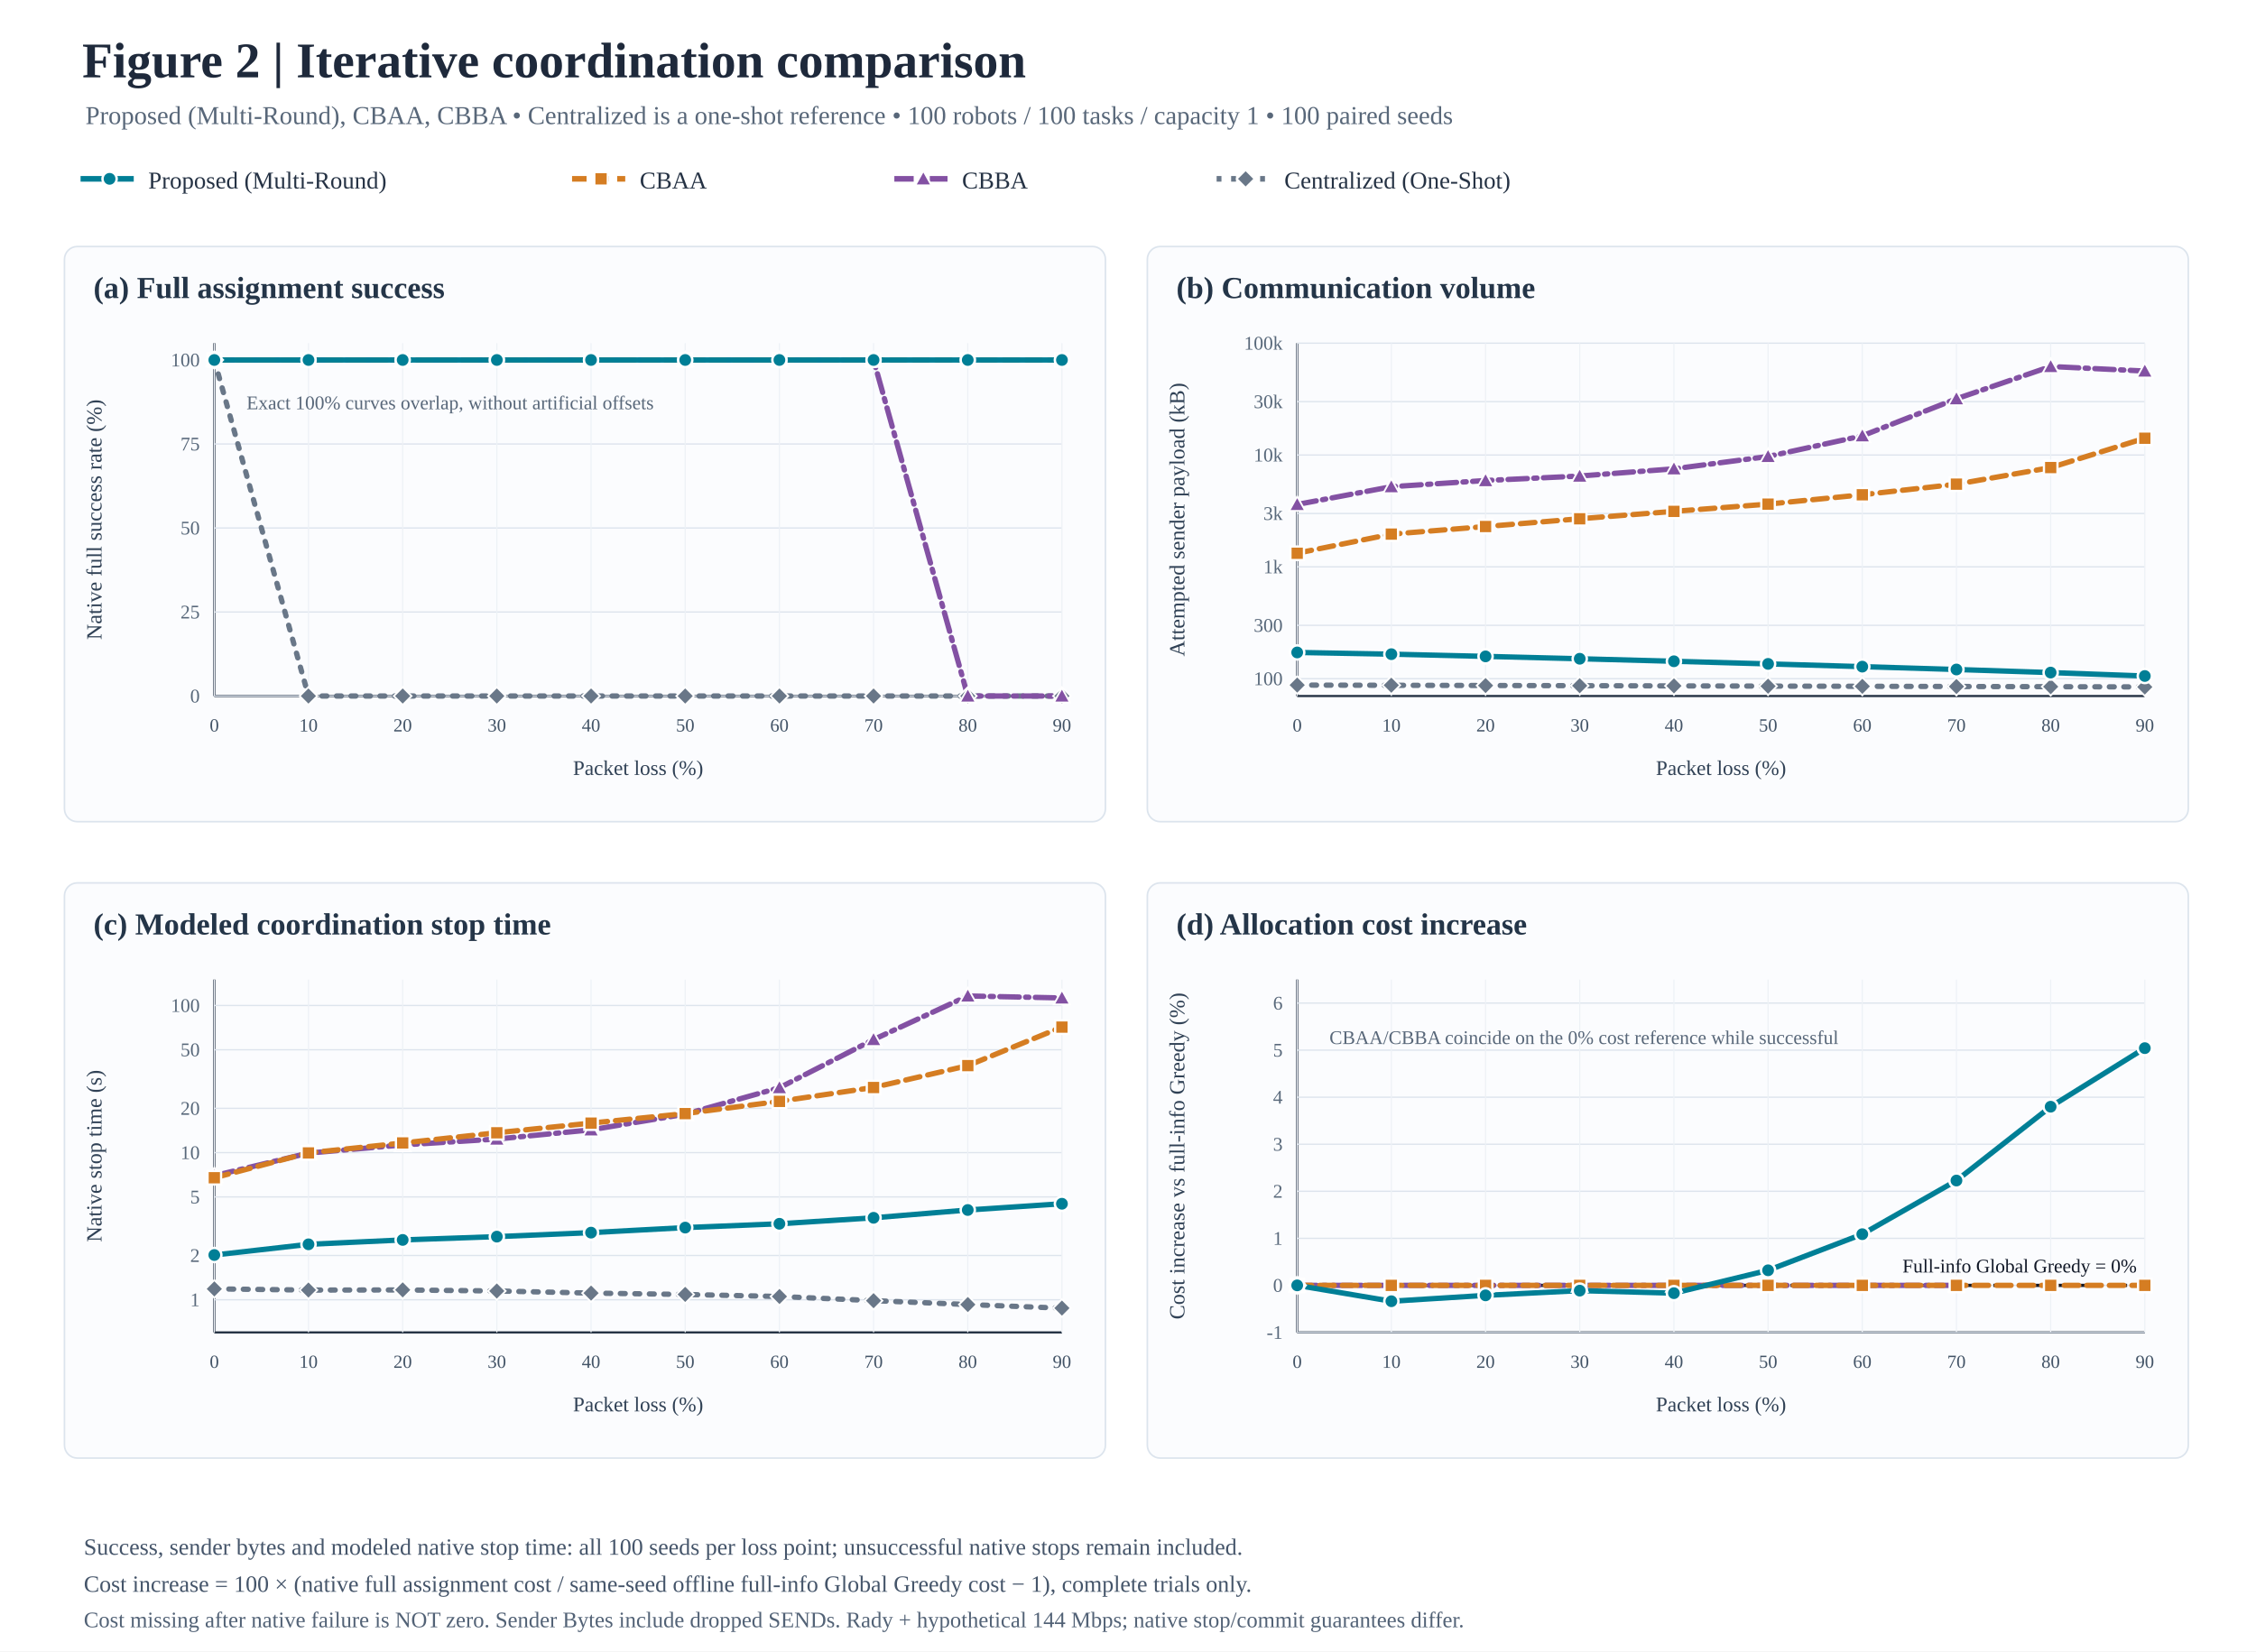
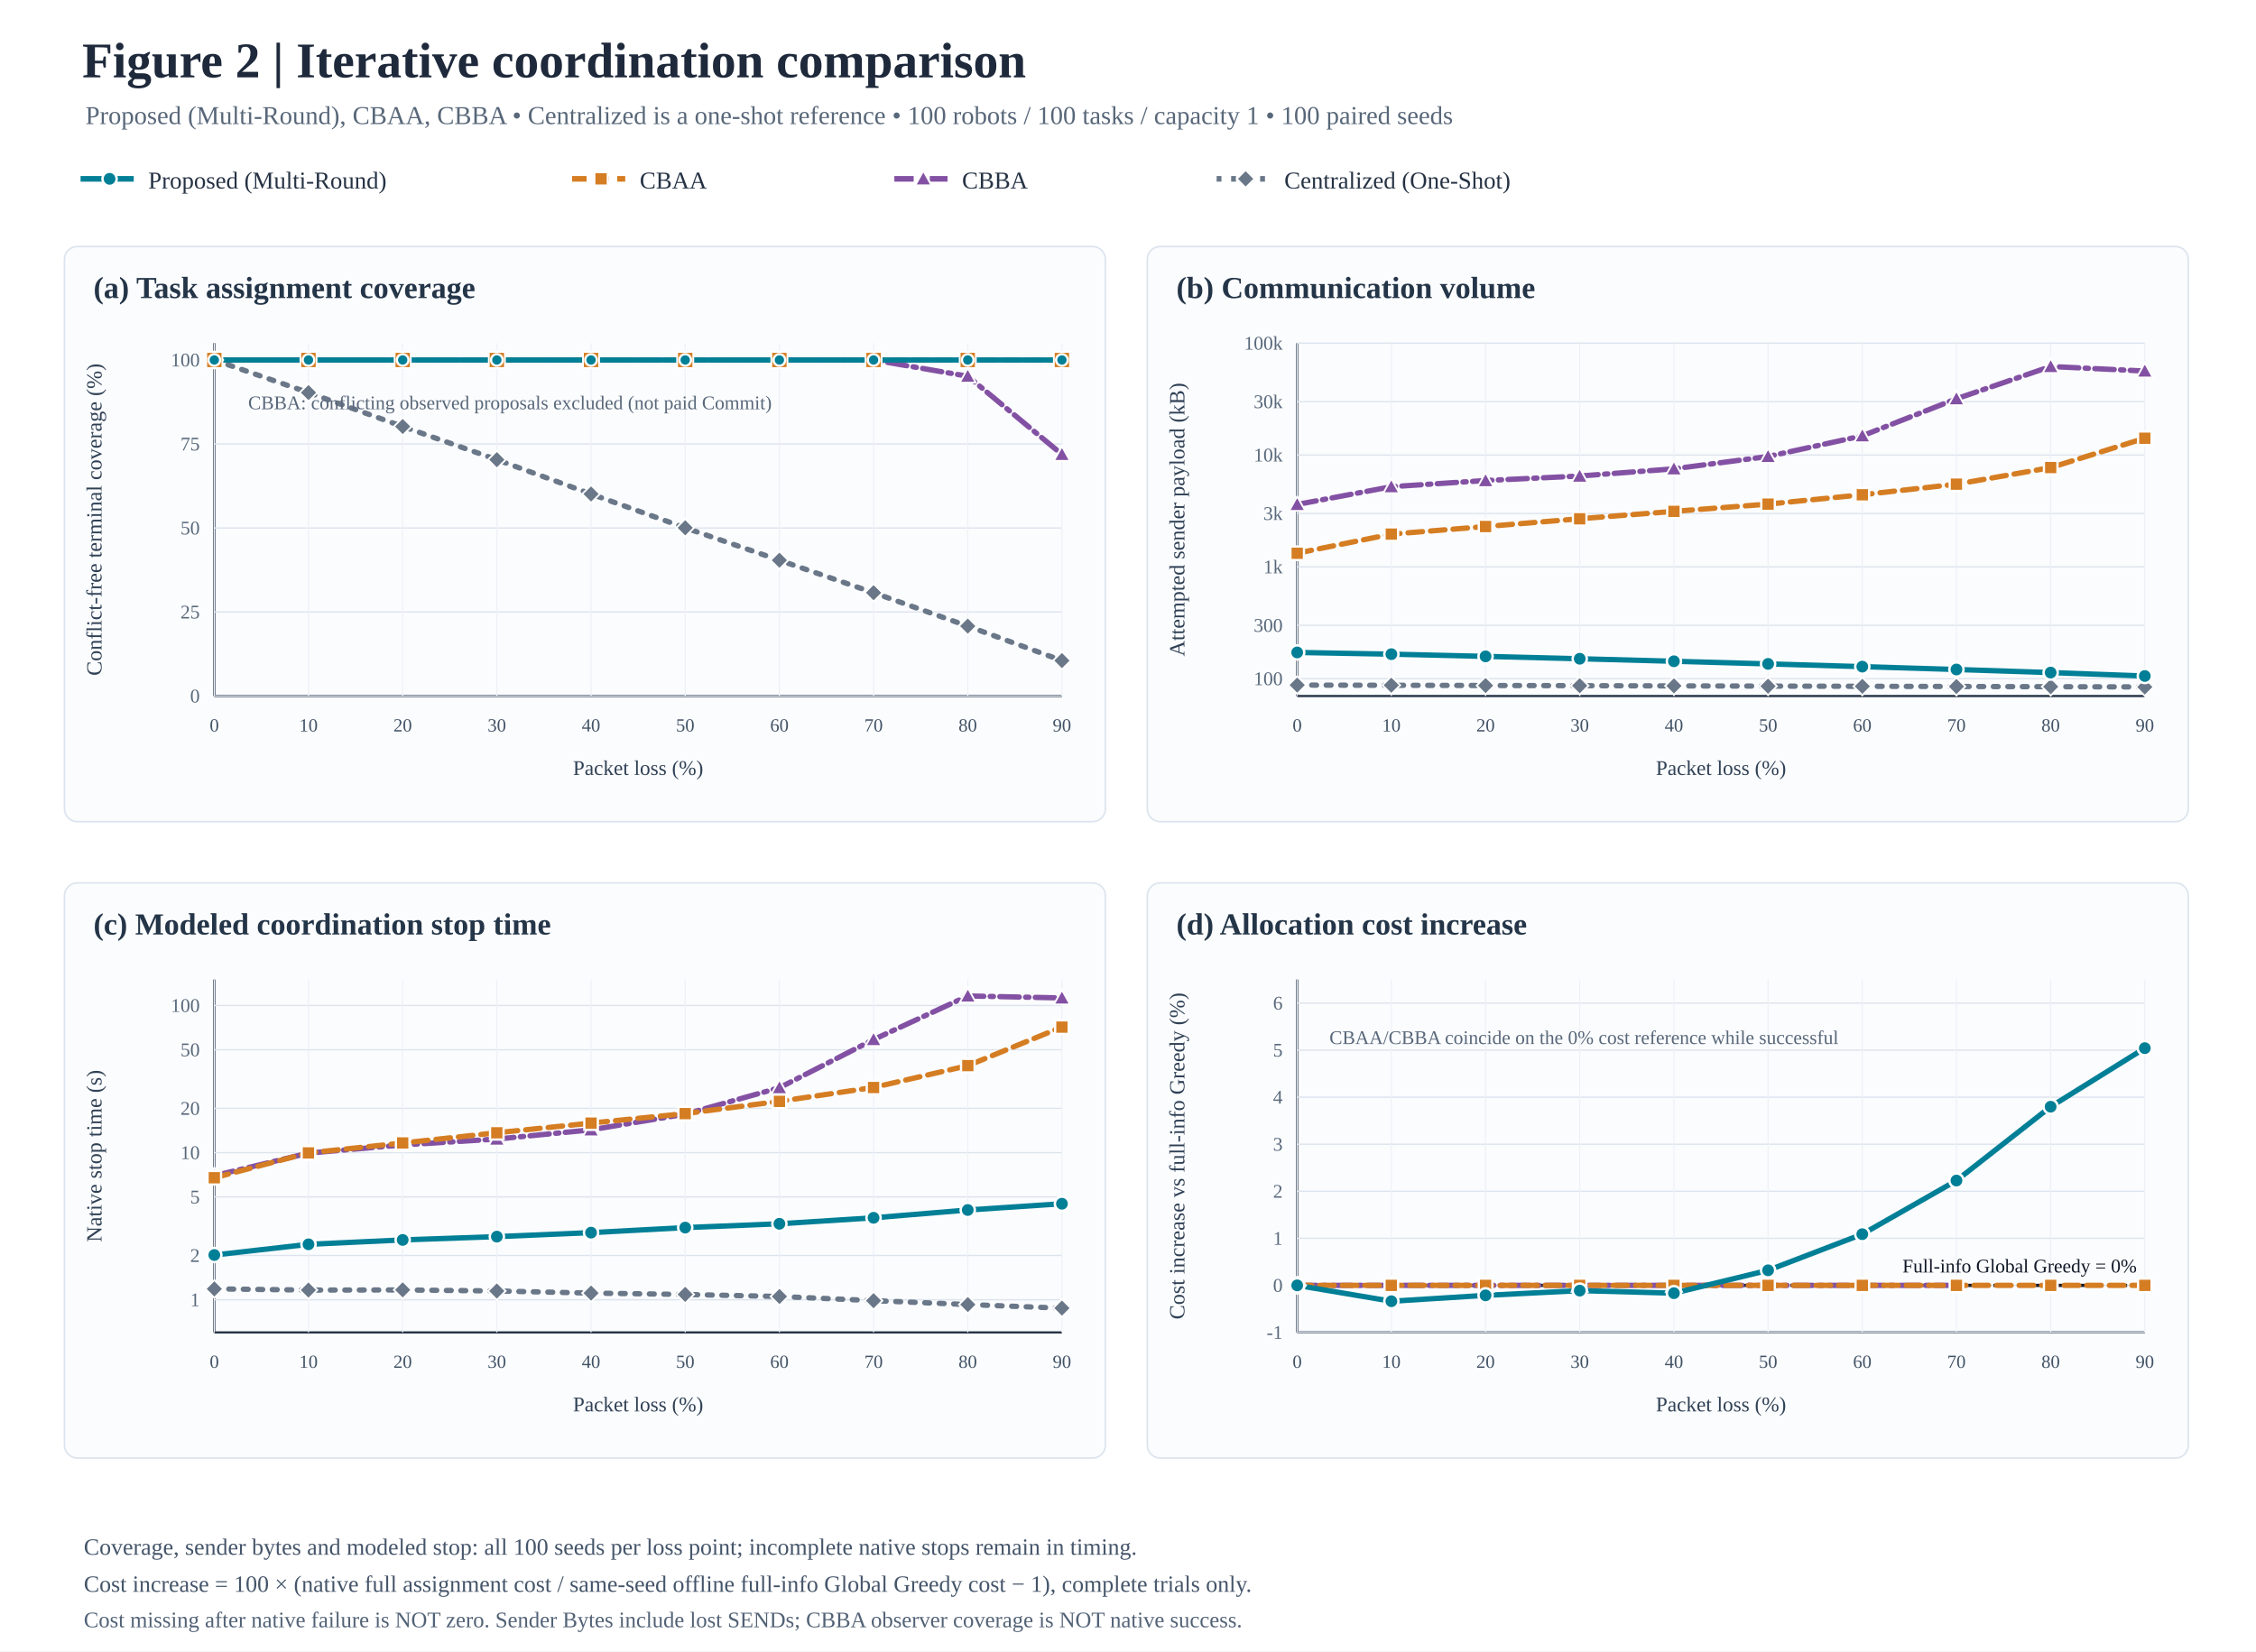
<svg xmlns="http://www.w3.org/2000/svg" width="1400" height="1025" viewBox="0 0 1400 1025" role="img" aria-label="Iterative comparison: proposed, CBAA, CBBA and one-shot centralized reference">
  <rect width="1400" height="1025" fill="#FFFFFF" />
  <text x="51" y="48" font-size="31" font-weight="700" fill="#1e293b">Figure 2  |  Iterative coordination comparison</text>
  <text x="53" y="77" font-size="16" fill="#586779">Proposed (Multi-Round), CBAA, CBBA  •  Centralized is a one-shot reference  •  100 robots / 100 tasks / capacity 1  •  100 paired seeds</text>
  <line x1="50" y1="111" x2="83" y2="111" stroke="#007F96" stroke-width="3.5" />
  <circle cx="68" cy="111" r="4.4" fill="#007F96" stroke="#fff" stroke-width="1.5" />
  <text x="92" y="117" font-size="15" fill="#253244">Proposed (Multi-Round)</text>
  <line x1="355" y1="111" x2="388" y2="111" stroke="#D57D22" stroke-width="3.5" stroke-dasharray="9 5" />
  <rect x="368.8" y="106.8" width="8.4" height="8.4" fill="#D57D22" stroke="#fff" stroke-width="1.4" />
  <text x="397" y="117" font-size="15" fill="#253244">CBAA</text>
  <line x1="555" y1="111" x2="588" y2="111" stroke="#8351A3" stroke-width="3.5" stroke-dasharray="12 4 2 4" />
  <polygon points="573.0,106.0 568.0,115.0 578.0,115.0" fill="#8351A3" stroke="#fff" stroke-width="1.1" />
  <text x="597" y="117" font-size="15" fill="#253244">CBBA</text>
  <line x1="755" y1="111" x2="788" y2="111" stroke="#697788" stroke-width="3.5" stroke-dasharray="3 6" />
  <polygon points="773.0,105.5 778.5,111.0 773.0,116.5 767.5,111.0" fill="#697788" stroke="#fff" stroke-width="1.1" />
  <text x="797" y="117" font-size="15" fill="#253244">Centralized (One-Shot)</text>
  <rect x="40" y="153" width="646" height="357" rx="8" fill="#FBFCFE" stroke="#DCE4ED" stroke-width="1" />
-   <text x="58" y="185" font-size="19" font-weight="700" fill="#243548">(a) Full assignment success</text>
+   <text x="58" y="185" font-size="19" font-weight="700" fill="#243548">(a) Task assignment coverage</text>
  <line x1="133" y1="432" x2="659" y2="432" stroke="#263445" stroke-width="1.35" />
  <line x1="133" y1="213" x2="133" y2="432" stroke="#263445" stroke-width="1.35" />
  <line x1="133" y1="432.00" x2="659" y2="432.00" stroke="#DDE4ED" stroke-width="0.8" />
  <text x="124" y="436.00" text-anchor="end" font-size="12" fill="#58687A">0</text>
  <line x1="133" y1="379.86" x2="659" y2="379.86" stroke="#DDE4ED" stroke-width="0.8" />
  <text x="124" y="383.86" text-anchor="end" font-size="12" fill="#58687A">25</text>
  <line x1="133" y1="327.71" x2="659" y2="327.71" stroke="#DDE4ED" stroke-width="0.8" />
  <text x="124" y="331.71" text-anchor="end" font-size="12" fill="#58687A">50</text>
  <line x1="133" y1="275.57" x2="659" y2="275.57" stroke="#DDE4ED" stroke-width="0.8" />
  <text x="124" y="279.57" text-anchor="end" font-size="12" fill="#58687A">75</text>
  <line x1="133" y1="223.43" x2="659" y2="223.43" stroke="#DDE4ED" stroke-width="0.8" />
  <text x="124" y="227.43" text-anchor="end" font-size="12" fill="#58687A">100</text>
  <line x1="133.00" y1="213" x2="133.00" y2="432" stroke="#edf1f6" stroke-width="0.7" />
  <text x="133.00" y="454" font-size="11.5" text-anchor="middle" fill="#425366">0</text>
  <line x1="191.44" y1="213" x2="191.44" y2="432" stroke="#edf1f6" stroke-width="0.7" />
  <text x="191.44" y="454" font-size="11.5" text-anchor="middle" fill="#425366">10</text>
  <line x1="249.89" y1="213" x2="249.89" y2="432" stroke="#edf1f6" stroke-width="0.7" />
  <text x="249.89" y="454" font-size="11.5" text-anchor="middle" fill="#425366">20</text>
  <line x1="308.33" y1="213" x2="308.33" y2="432" stroke="#edf1f6" stroke-width="0.7" />
  <text x="308.33" y="454" font-size="11.5" text-anchor="middle" fill="#425366">30</text>
  <line x1="366.78" y1="213" x2="366.78" y2="432" stroke="#edf1f6" stroke-width="0.7" />
  <text x="366.78" y="454" font-size="11.5" text-anchor="middle" fill="#425366">40</text>
  <line x1="425.22" y1="213" x2="425.22" y2="432" stroke="#edf1f6" stroke-width="0.7" />
  <text x="425.22" y="454" font-size="11.5" text-anchor="middle" fill="#425366">50</text>
  <line x1="483.67" y1="213" x2="483.67" y2="432" stroke="#edf1f6" stroke-width="0.7" />
  <text x="483.67" y="454" font-size="11.5" text-anchor="middle" fill="#425366">60</text>
  <line x1="542.11" y1="213" x2="542.11" y2="432" stroke="#edf1f6" stroke-width="0.7" />
  <text x="542.11" y="454" font-size="11.5" text-anchor="middle" fill="#425366">70</text>
  <line x1="600.56" y1="213" x2="600.56" y2="432" stroke="#edf1f6" stroke-width="0.7" />
  <text x="600.56" y="454" font-size="11.5" text-anchor="middle" fill="#425366">80</text>
  <line x1="659.00" y1="213" x2="659.00" y2="432" stroke="#edf1f6" stroke-width="0.7" />
  <text x="659.00" y="454" font-size="11.5" text-anchor="middle" fill="#425366">90</text>
  <text x="396" y="481" font-size="13" text-anchor="middle" fill="#304155">Packet loss (%)</text>
-   <text transform="translate(63 322.5) rotate(-90)" font-size="13.5" text-anchor="middle" fill="#304155">Native full success rate (%)</text>
-   <polyline fill="none" points="133.00,223.43 191.44,432.00 249.89,432.00 308.33,432.00 366.78,432.00 425.22,432.00 483.67,432.00 542.11,432.00 600.56,432.00 659.00,432.00" stroke="#697788" stroke-width="3.3" stroke-linejoin="round" stroke-linecap="round" stroke-dasharray="3 6" />
-   <polyline fill="none" points="133.00,223.43 191.44,223.43 249.89,223.43 308.33,223.43 366.78,223.43 425.22,223.43 483.67,223.43 542.11,223.43 600.56,432.00 659.00,432.00" stroke="#8351A3" stroke-width="3.3" stroke-linejoin="round" stroke-linecap="round" stroke-dasharray="12 4 2 4" />
+   <text transform="translate(63 322.5) rotate(-90)" font-size="13.5" text-anchor="middle" fill="#304155">Conflict-free terminal coverage (%)</text>
+   <polyline fill="none" points="133.00,223.43 191.44,243.68 249.89,264.73 308.33,285.31 366.78,306.61 425.22,327.59 483.67,347.72 542.11,367.89 600.56,388.62 659.00,410.02" stroke="#697788" stroke-width="3.3" stroke-linejoin="round" stroke-linecap="round" stroke-dasharray="3 6" />
+   <polyline fill="none" points="133.00,223.43 191.44,223.43 249.89,223.43 308.33,223.43 366.78,223.43 425.22,223.43 483.67,223.43 542.11,223.43 600.56,233.52 659.00,282.04" stroke="#8351A3" stroke-width="3.3" stroke-linejoin="round" stroke-linecap="round" stroke-dasharray="12 4 2 4" />
  <polyline fill="none" points="133.00,223.43 191.44,223.43 249.89,223.43 308.33,223.43 366.78,223.43 425.22,223.43 483.67,223.43 542.11,223.43 600.56,223.43 659.00,223.43" stroke="#D57D22" stroke-width="3.3" stroke-linejoin="round" stroke-linecap="round" stroke-dasharray="9 5" />
  <polyline fill="none" points="133.00,223.43 191.44,223.43 249.89,223.43 308.33,223.43 366.78,223.43 425.22,223.43 483.67,223.43 542.11,223.43 600.56,223.43 659.00,223.43" stroke="#007F96" stroke-width="3.3" stroke-linejoin="round" stroke-linecap="round" />
-   <polygon points="133.0,217.9 138.5,223.4 133.0,228.9 127.5,223.4" fill="#697788" stroke="#fff" stroke-width="1.1" />
-   <polygon points="191.4,426.5 196.9,432.0 191.4,437.5 185.9,432.0" fill="#697788" stroke="#fff" stroke-width="1.1" />
-   <polygon points="249.9,426.5 255.4,432.0 249.9,437.5 244.4,432.0" fill="#697788" stroke="#fff" stroke-width="1.1" />
-   <polygon points="308.3,426.5 313.8,432.0 308.3,437.5 302.8,432.0" fill="#697788" stroke="#fff" stroke-width="1.1" />
-   <polygon points="366.8,426.5 372.3,432.0 366.8,437.5 361.3,432.0" fill="#697788" stroke="#fff" stroke-width="1.1" />
-   <polygon points="425.2,426.5 430.7,432.0 425.2,437.5 419.7,432.0" fill="#697788" stroke="#fff" stroke-width="1.1" />
-   <polygon points="483.7,426.5 489.2,432.0 483.7,437.5 478.2,432.0" fill="#697788" stroke="#fff" stroke-width="1.1" />
-   <polygon points="542.1,426.5 547.6,432.0 542.1,437.5 536.6,432.0" fill="#697788" stroke="#fff" stroke-width="1.1" />
-   <polygon points="600.6,426.5 606.1,432.0 600.6,437.5 595.1,432.0" fill="#697788" stroke="#fff" stroke-width="1.1" />
-   <polygon points="659.0,426.5 664.5,432.0 659.0,437.5 653.5,432.0" fill="#697788" stroke="#fff" stroke-width="1.1" />
-   <polygon points="133.0,218.4 128.0,227.4 138.0,227.4" fill="#8351A3" stroke="#fff" stroke-width="1.1" />
-   <polygon points="191.4,218.4 186.4,227.4 196.4,227.4" fill="#8351A3" stroke="#fff" stroke-width="1.1" />
-   <polygon points="249.9,218.4 244.9,227.4 254.9,227.4" fill="#8351A3" stroke="#fff" stroke-width="1.1" />
-   <polygon points="308.3,218.4 303.3,227.4 313.3,227.4" fill="#8351A3" stroke="#fff" stroke-width="1.1" />
-   <polygon points="366.8,218.4 361.8,227.4 371.8,227.4" fill="#8351A3" stroke="#fff" stroke-width="1.1" />
-   <polygon points="425.2,218.4 420.2,227.4 430.2,227.4" fill="#8351A3" stroke="#fff" stroke-width="1.1" />
-   <polygon points="483.7,218.4 478.7,227.4 488.7,227.4" fill="#8351A3" stroke="#fff" stroke-width="1.1" />
-   <polygon points="542.1,218.4 537.1,227.4 547.1,227.4" fill="#8351A3" stroke="#fff" stroke-width="1.1" />
-   <polygon points="600.6,427.0 595.6,436.0 605.6,436.0" fill="#8351A3" stroke="#fff" stroke-width="1.1" />
-   <polygon points="659.0,427.0 654.0,436.0 664.0,436.0" fill="#8351A3" stroke="#fff" stroke-width="1.1" />
-   <rect x="128.8" y="219.2" width="8.4" height="8.4" fill="#D57D22" stroke="#fff" stroke-width="1.4" />
-   <rect x="187.2" y="219.2" width="8.4" height="8.4" fill="#D57D22" stroke="#fff" stroke-width="1.4" />
-   <rect x="245.7" y="219.2" width="8.4" height="8.4" fill="#D57D22" stroke="#fff" stroke-width="1.4" />
-   <rect x="304.1" y="219.2" width="8.4" height="8.4" fill="#D57D22" stroke="#fff" stroke-width="1.4" />
-   <rect x="362.6" y="219.2" width="8.4" height="8.4" fill="#D57D22" stroke="#fff" stroke-width="1.4" />
-   <rect x="421.0" y="219.2" width="8.4" height="8.4" fill="#D57D22" stroke="#fff" stroke-width="1.4" />
-   <rect x="479.5" y="219.2" width="8.4" height="8.4" fill="#D57D22" stroke="#fff" stroke-width="1.4" />
-   <rect x="537.9" y="219.2" width="8.4" height="8.4" fill="#D57D22" stroke="#fff" stroke-width="1.4" />
-   <rect x="596.4" y="219.2" width="8.4" height="8.4" fill="#D57D22" stroke="#fff" stroke-width="1.4" />
-   <rect x="654.8" y="219.2" width="8.4" height="8.4" fill="#D57D22" stroke="#fff" stroke-width="1.4" />
-   <circle cx="133" cy="223.43" r="4.4" fill="#007F96" stroke="#fff" stroke-width="1.5" />
-   <circle cx="191.44" cy="223.43" r="4.4" fill="#007F96" stroke="#fff" stroke-width="1.5" />
-   <circle cx="249.89" cy="223.43" r="4.4" fill="#007F96" stroke="#fff" stroke-width="1.5" />
-   <circle cx="308.33" cy="223.43" r="4.4" fill="#007F96" stroke="#fff" stroke-width="1.5" />
-   <circle cx="366.78" cy="223.43" r="4.4" fill="#007F96" stroke="#fff" stroke-width="1.5" />
-   <circle cx="425.22" cy="223.43" r="4.4" fill="#007F96" stroke="#fff" stroke-width="1.5" />
-   <circle cx="483.67" cy="223.43" r="4.4" fill="#007F96" stroke="#fff" stroke-width="1.5" />
-   <circle cx="542.11" cy="223.43" r="4.4" fill="#007F96" stroke="#fff" stroke-width="1.5" />
-   <circle cx="600.56" cy="223.43" r="4.4" fill="#007F96" stroke="#fff" stroke-width="1.5" />
-   <circle cx="659" cy="223.43" r="4.4" fill="#007F96" stroke="#fff" stroke-width="1.5" />
-   <text x="153" y="254" font-size="12" fill="#586779">Exact 100% curves overlap, without artificial offsets</text>
+   <polygon points="133.00,217.93 138.50,223.43 133.00,228.93 127.50,223.43" fill="#697788" stroke="#fff" stroke-width="1.1" />
+   <polygon points="191.44,238.18 196.94,243.68 191.44,249.18 185.94,243.68" fill="#697788" stroke="#fff" stroke-width="1.1" />
+   <polygon points="249.89,259.23 255.39,264.73 249.89,270.23 244.39,264.73" fill="#697788" stroke="#fff" stroke-width="1.1" />
+   <polygon points="308.33,279.81 313.83,285.31 308.33,290.81 302.83,285.31" fill="#697788" stroke="#fff" stroke-width="1.1" />
+   <polygon points="366.78,301.11 372.28,306.61 366.78,312.11 361.28,306.61" fill="#697788" stroke="#fff" stroke-width="1.1" />
+   <polygon points="425.22,322.09 430.72,327.59 425.22,333.09 419.72,327.59" fill="#697788" stroke="#fff" stroke-width="1.1" />
+   <polygon points="483.67,342.22 489.17,347.72 483.67,353.22 478.17,347.72" fill="#697788" stroke="#fff" stroke-width="1.1" />
+   <polygon points="542.11,362.39 547.61,367.89 542.11,373.39 536.61,367.89" fill="#697788" stroke="#fff" stroke-width="1.1" />
+   <polygon points="600.56,383.12 606.06,388.62 600.56,394.12 595.06,388.62" fill="#697788" stroke="#fff" stroke-width="1.1" />
+   <polygon points="659.00,404.52 664.50,410.02 659.00,415.52 653.50,410.02" fill="#697788" stroke="#fff" stroke-width="1.1" />
+   <polygon points="133.00,218.43 128.00,227.43 138.00,227.43" fill="#8351A3" stroke="#fff" stroke-width="1.1" />
+   <polygon points="191.44,218.43 186.44,227.43 196.44,227.43" fill="#8351A3" stroke="#fff" stroke-width="1.1" />
+   <polygon points="249.89,218.43 244.89,227.43 254.89,227.43" fill="#8351A3" stroke="#fff" stroke-width="1.1" />
+   <polygon points="308.33,218.43 303.33,227.43 313.33,227.43" fill="#8351A3" stroke="#fff" stroke-width="1.1" />
+   <polygon points="366.78,218.43 361.78,227.43 371.78,227.43" fill="#8351A3" stroke="#fff" stroke-width="1.1" />
+   <polygon points="425.22,218.43 420.22,227.43 430.22,227.43" fill="#8351A3" stroke="#fff" stroke-width="1.1" />
+   <polygon points="483.67,218.43 478.67,227.43 488.67,227.43" fill="#8351A3" stroke="#fff" stroke-width="1.1" />
+   <polygon points="542.11,218.43 537.11,227.43 547.11,227.43" fill="#8351A3" stroke="#fff" stroke-width="1.1" />
+   <polygon points="600.56,228.52 595.56,237.52 605.56,237.52" fill="#8351A3" stroke="#fff" stroke-width="1.1" />
+   <polygon points="659.00,277.04 654.00,286.04 664.00,286.04" fill="#8351A3" stroke="#fff" stroke-width="1.1" />
+   <rect x="128.00" y="218.43" width="10" height="10" fill="#D57D22" stroke="#fff" stroke-width="1.1" />
+   <rect x="186.44" y="218.43" width="10" height="10" fill="#D57D22" stroke="#fff" stroke-width="1.1" />
+   <rect x="244.89" y="218.43" width="10" height="10" fill="#D57D22" stroke="#fff" stroke-width="1.1" />
+   <rect x="303.33" y="218.43" width="10" height="10" fill="#D57D22" stroke="#fff" stroke-width="1.1" />
+   <rect x="361.78" y="218.43" width="10" height="10" fill="#D57D22" stroke="#fff" stroke-width="1.1" />
+   <rect x="420.22" y="218.43" width="10" height="10" fill="#D57D22" stroke="#fff" stroke-width="1.1" />
+   <rect x="478.67" y="218.43" width="10" height="10" fill="#D57D22" stroke="#fff" stroke-width="1.1" />
+   <rect x="537.11" y="218.43" width="10" height="10" fill="#D57D22" stroke="#fff" stroke-width="1.1" />
+   <rect x="595.56" y="218.43" width="10" height="10" fill="#D57D22" stroke="#fff" stroke-width="1.1" />
+   <rect x="654.00" y="218.43" width="10" height="10" fill="#D57D22" stroke="#fff" stroke-width="1.1" />
+   <circle cx="133.00" cy="223.43" r="3.6" fill="#007F96" stroke="#fff" stroke-width="1.4" />
+   <circle cx="191.44" cy="223.43" r="3.6" fill="#007F96" stroke="#fff" stroke-width="1.4" />
+   <circle cx="249.89" cy="223.43" r="3.6" fill="#007F96" stroke="#fff" stroke-width="1.4" />
+   <circle cx="308.33" cy="223.43" r="3.6" fill="#007F96" stroke="#fff" stroke-width="1.4" />
+   <circle cx="366.78" cy="223.43" r="3.6" fill="#007F96" stroke="#fff" stroke-width="1.4" />
+   <circle cx="425.22" cy="223.43" r="3.6" fill="#007F96" stroke="#fff" stroke-width="1.4" />
+   <circle cx="483.67" cy="223.43" r="3.6" fill="#007F96" stroke="#fff" stroke-width="1.4" />
+   <circle cx="542.11" cy="223.43" r="3.6" fill="#007F96" stroke="#fff" stroke-width="1.4" />
+   <circle cx="600.56" cy="223.43" r="3.6" fill="#007F96" stroke="#fff" stroke-width="1.4" />
+   <circle cx="659.00" cy="223.43" r="3.6" fill="#007F96" stroke="#fff" stroke-width="1.4" />
+   <text x="154" y="254" font-size="12" fill="#586779">CBBA: conflicting observed proposals excluded (not paid Commit)</text>
  <rect x="712" y="153" width="646" height="357" rx="8" fill="#FBFCFE" stroke="#DCE4ED" stroke-width="1" />
  <text x="730" y="185" font-size="19" font-weight="700" fill="#243548">(b) Communication volume</text>
  <line x1="805" y1="432" x2="1331" y2="432" stroke="#263445" stroke-width="1.35" />
  <line x1="805" y1="213" x2="805" y2="432" stroke="#263445" stroke-width="1.35" />
  <line x1="805" y1="421.25" x2="1331" y2="421.25" stroke="#DDE4ED" stroke-width="0.8" />
  <text x="796" y="425.25" text-anchor="end" font-size="12" fill="#58687A">100</text>
  <line x1="805" y1="388.13" x2="1331" y2="388.13" stroke="#DDE4ED" stroke-width="0.8" />
  <text x="796" y="392.13" text-anchor="end" font-size="12" fill="#58687A">300</text>
  <line x1="805" y1="351.83" x2="1331" y2="351.83" stroke="#DDE4ED" stroke-width="0.8" />
  <text x="796" y="355.83" text-anchor="end" font-size="12" fill="#58687A">1k</text>
  <line x1="805" y1="318.71" x2="1331" y2="318.71" stroke="#DDE4ED" stroke-width="0.8" />
  <text x="796" y="322.71" text-anchor="end" font-size="12" fill="#58687A">3k</text>
  <line x1="805" y1="282.42" x2="1331" y2="282.42" stroke="#DDE4ED" stroke-width="0.8" />
  <text x="796" y="286.42" text-anchor="end" font-size="12" fill="#58687A">10k</text>
  <line x1="805" y1="249.30" x2="1331" y2="249.30" stroke="#DDE4ED" stroke-width="0.8" />
  <text x="796" y="253.30" text-anchor="end" font-size="12" fill="#58687A">30k</text>
  <line x1="805" y1="213.00" x2="1331" y2="213.00" stroke="#DDE4ED" stroke-width="0.8" />
  <text x="796" y="217.00" text-anchor="end" font-size="12" fill="#58687A">100k</text>
  <line x1="805.00" y1="213" x2="805.00" y2="432" stroke="#edf1f6" stroke-width="0.7" />
  <text x="805.00" y="454" font-size="11.5" text-anchor="middle" fill="#425366">0</text>
  <line x1="863.44" y1="213" x2="863.44" y2="432" stroke="#edf1f6" stroke-width="0.7" />
  <text x="863.44" y="454" font-size="11.5" text-anchor="middle" fill="#425366">10</text>
  <line x1="921.89" y1="213" x2="921.89" y2="432" stroke="#edf1f6" stroke-width="0.7" />
  <text x="921.89" y="454" font-size="11.5" text-anchor="middle" fill="#425366">20</text>
  <line x1="980.33" y1="213" x2="980.33" y2="432" stroke="#edf1f6" stroke-width="0.7" />
  <text x="980.33" y="454" font-size="11.5" text-anchor="middle" fill="#425366">30</text>
  <line x1="1038.78" y1="213" x2="1038.78" y2="432" stroke="#edf1f6" stroke-width="0.7" />
  <text x="1038.78" y="454" font-size="11.5" text-anchor="middle" fill="#425366">40</text>
  <line x1="1097.22" y1="213" x2="1097.22" y2="432" stroke="#edf1f6" stroke-width="0.7" />
  <text x="1097.22" y="454" font-size="11.5" text-anchor="middle" fill="#425366">50</text>
  <line x1="1155.67" y1="213" x2="1155.67" y2="432" stroke="#edf1f6" stroke-width="0.7" />
  <text x="1155.67" y="454" font-size="11.5" text-anchor="middle" fill="#425366">60</text>
  <line x1="1214.11" y1="213" x2="1214.11" y2="432" stroke="#edf1f6" stroke-width="0.7" />
  <text x="1214.11" y="454" font-size="11.5" text-anchor="middle" fill="#425366">70</text>
  <line x1="1272.56" y1="213" x2="1272.56" y2="432" stroke="#edf1f6" stroke-width="0.7" />
  <text x="1272.56" y="454" font-size="11.5" text-anchor="middle" fill="#425366">80</text>
  <line x1="1331.00" y1="213" x2="1331.00" y2="432" stroke="#edf1f6" stroke-width="0.7" />
  <text x="1331.00" y="454" font-size="11.5" text-anchor="middle" fill="#425366">90</text>
  <text x="1068" y="481" font-size="13" text-anchor="middle" fill="#304155">Packet loss (%)</text>
  <text transform="translate(735 322.5) rotate(-90)" font-size="13.5" text-anchor="middle" fill="#304155">Attempted sender payload (kB)</text>
  <polyline fill="none" points="805.00,425.22 863.44,425.34 921.89,425.47 980.33,425.59 1038.78,425.72 1097.22,425.85 1155.67,425.97 1214.11,426.09 1272.56,426.22 1331.00,426.35" stroke="#697788" stroke-width="3.3" stroke-linejoin="round" stroke-linecap="round" stroke-dasharray="3 6" />
  <polyline fill="none" points="805.00,313.11 863.44,302.08 921.89,298.25 980.33,295.46 1038.78,290.99 1097.22,283.33 1155.67,270.51 1214.11,247.52 1272.56,227.47 1331.00,230.30" stroke="#8351A3" stroke-width="3.3" stroke-linejoin="round" stroke-linecap="round" stroke-dasharray="12 4 2 4" />
  <polyline fill="none" points="805.00,343.35 863.44,331.53 921.89,326.81 980.33,321.97 1038.78,317.39 1097.22,312.89 1155.67,307.09 1214.11,300.53 1272.56,290.24 1331.00,271.98" stroke="#D57D22" stroke-width="3.3" stroke-linejoin="round" stroke-linecap="round" stroke-dasharray="9 5" />
  <polyline fill="none" points="805.00,404.96 863.44,406.03 921.89,407.40 980.33,408.87 1038.78,410.44 1097.22,412.06 1155.67,413.77 1214.11,415.54 1272.56,417.45 1331.00,419.58" stroke="#007F96" stroke-width="3.3" stroke-linejoin="round" stroke-linecap="round" />
  <polygon points="805.0,419.7 810.5,425.2 805.0,430.7 799.5,425.2" fill="#697788" stroke="#fff" stroke-width="1.1" />
  <polygon points="863.4,419.8 868.9,425.3 863.4,430.8 857.9,425.3" fill="#697788" stroke="#fff" stroke-width="1.1" />
  <polygon points="921.9,420.0 927.4,425.5 921.9,431.0 916.4,425.5" fill="#697788" stroke="#fff" stroke-width="1.1" />
  <polygon points="980.3,420.1 985.8,425.6 980.3,431.1 974.8,425.6" fill="#697788" stroke="#fff" stroke-width="1.1" />
  <polygon points="1038.8,420.2 1044.3,425.7 1038.8,431.2 1033.3,425.7" fill="#697788" stroke="#fff" stroke-width="1.1" />
  <polygon points="1097.2,420.4 1102.7,425.9 1097.2,431.4 1091.7,425.9" fill="#697788" stroke="#fff" stroke-width="1.1" />
  <polygon points="1155.7,420.5 1161.2,426.0 1155.7,431.5 1150.2,426.0" fill="#697788" stroke="#fff" stroke-width="1.1" />
  <polygon points="1214.1,420.6 1219.6,426.1 1214.1,431.6 1208.6,426.1" fill="#697788" stroke="#fff" stroke-width="1.1" />
  <polygon points="1272.6,420.7 1278.1,426.2 1272.6,431.7 1267.1,426.2" fill="#697788" stroke="#fff" stroke-width="1.1" />
  <polygon points="1331.0,420.9 1336.5,426.4 1331.0,431.9 1325.5,426.4" fill="#697788" stroke="#fff" stroke-width="1.1" />
  <polygon points="805.0,308.1 800.0,317.1 810.0,317.1" fill="#8351A3" stroke="#fff" stroke-width="1.1" />
  <polygon points="863.4,297.1 858.4,306.1 868.4,306.1" fill="#8351A3" stroke="#fff" stroke-width="1.1" />
  <polygon points="921.9,293.3 916.9,302.3 926.9,302.3" fill="#8351A3" stroke="#fff" stroke-width="1.1" />
  <polygon points="980.3,290.5 975.3,299.5 985.3,299.5" fill="#8351A3" stroke="#fff" stroke-width="1.1" />
  <polygon points="1038.8,286.0 1033.8,295.0 1043.8,295.0" fill="#8351A3" stroke="#fff" stroke-width="1.1" />
  <polygon points="1097.2,278.3 1092.2,287.3 1102.2,287.3" fill="#8351A3" stroke="#fff" stroke-width="1.1" />
  <polygon points="1155.7,265.5 1150.7,274.5 1160.7,274.5" fill="#8351A3" stroke="#fff" stroke-width="1.1" />
  <polygon points="1214.1,242.5 1209.1,251.5 1219.1,251.5" fill="#8351A3" stroke="#fff" stroke-width="1.1" />
  <polygon points="1272.6,222.5 1267.6,231.5 1277.6,231.5" fill="#8351A3" stroke="#fff" stroke-width="1.1" />
  <polygon points="1331.0,225.3 1326.0,234.3 1336.0,234.3" fill="#8351A3" stroke="#fff" stroke-width="1.1" />
  <rect x="800.8" y="339.2" width="8.4" height="8.4" fill="#D57D22" stroke="#fff" stroke-width="1.4" />
  <rect x="859.2" y="327.3" width="8.4" height="8.4" fill="#D57D22" stroke="#fff" stroke-width="1.4" />
  <rect x="917.7" y="322.6" width="8.4" height="8.4" fill="#D57D22" stroke="#fff" stroke-width="1.4" />
  <rect x="976.1" y="317.8" width="8.4" height="8.4" fill="#D57D22" stroke="#fff" stroke-width="1.4" />
  <rect x="1034.6" y="313.2" width="8.4" height="8.4" fill="#D57D22" stroke="#fff" stroke-width="1.4" />
  <rect x="1093.0" y="308.7" width="8.4" height="8.4" fill="#D57D22" stroke="#fff" stroke-width="1.4" />
  <rect x="1151.5" y="302.9" width="8.4" height="8.4" fill="#D57D22" stroke="#fff" stroke-width="1.4" />
  <rect x="1209.9" y="296.3" width="8.4" height="8.4" fill="#D57D22" stroke="#fff" stroke-width="1.4" />
  <rect x="1268.4" y="286.0" width="8.4" height="8.4" fill="#D57D22" stroke="#fff" stroke-width="1.4" />
  <rect x="1326.8" y="267.8" width="8.4" height="8.4" fill="#D57D22" stroke="#fff" stroke-width="1.4" />
  <circle cx="805" cy="404.96" r="4.4" fill="#007F96" stroke="#fff" stroke-width="1.5" />
  <circle cx="863.44" cy="406.03" r="4.4" fill="#007F96" stroke="#fff" stroke-width="1.5" />
  <circle cx="921.89" cy="407.4" r="4.4" fill="#007F96" stroke="#fff" stroke-width="1.5" />
  <circle cx="980.33" cy="408.87" r="4.4" fill="#007F96" stroke="#fff" stroke-width="1.5" />
  <circle cx="1038.78" cy="410.44" r="4.4" fill="#007F96" stroke="#fff" stroke-width="1.5" />
  <circle cx="1097.22" cy="412.06" r="4.4" fill="#007F96" stroke="#fff" stroke-width="1.5" />
  <circle cx="1155.67" cy="413.77" r="4.4" fill="#007F96" stroke="#fff" stroke-width="1.5" />
  <circle cx="1214.11" cy="415.54" r="4.4" fill="#007F96" stroke="#fff" stroke-width="1.5" />
  <circle cx="1272.56" cy="417.45" r="4.4" fill="#007F96" stroke="#fff" stroke-width="1.5" />
  <circle cx="1331" cy="419.58" r="4.4" fill="#007F96" stroke="#fff" stroke-width="1.5" />
  <rect x="40" y="548" width="646" height="357" rx="8" fill="#FBFCFE" stroke="#DCE4ED" stroke-width="1" />
  <text x="58" y="580" font-size="19" font-weight="700" fill="#243548">(c) Modeled coordination stop time</text>
  <line x1="133" y1="827" x2="659" y2="827" stroke="#263445" stroke-width="1.35" />
  <line x1="133" y1="608" x2="133" y2="827" stroke="#263445" stroke-width="1.35" />
  <line x1="133" y1="806.74" x2="659" y2="806.74" stroke="#DDE4ED" stroke-width="0.8" />
  <text x="124" y="810.74" text-anchor="end" font-size="12" fill="#58687A">1</text>
  <line x1="133" y1="779.25" x2="659" y2="779.25" stroke="#DDE4ED" stroke-width="0.8" />
  <text x="124" y="783.25" text-anchor="end" font-size="12" fill="#58687A">2</text>
  <line x1="133" y1="742.90" x2="659" y2="742.90" stroke="#DDE4ED" stroke-width="0.8" />
  <text x="124" y="746.90" text-anchor="end" font-size="12" fill="#58687A">5</text>
  <line x1="133" y1="715.41" x2="659" y2="715.41" stroke="#DDE4ED" stroke-width="0.8" />
  <text x="124" y="719.41" text-anchor="end" font-size="12" fill="#58687A">10</text>
  <line x1="133" y1="687.92" x2="659" y2="687.92" stroke="#DDE4ED" stroke-width="0.8" />
  <text x="124" y="691.92" text-anchor="end" font-size="12" fill="#58687A">20</text>
  <line x1="133" y1="651.57" x2="659" y2="651.57" stroke="#DDE4ED" stroke-width="0.8" />
  <text x="124" y="655.57" text-anchor="end" font-size="12" fill="#58687A">50</text>
  <line x1="133" y1="624.08" x2="659" y2="624.08" stroke="#DDE4ED" stroke-width="0.8" />
  <text x="124" y="628.08" text-anchor="end" font-size="12" fill="#58687A">100</text>
  <line x1="133.00" y1="608" x2="133.00" y2="827" stroke="#edf1f6" stroke-width="0.7" />
  <text x="133.00" y="849" font-size="11.5" text-anchor="middle" fill="#425366">0</text>
  <line x1="191.44" y1="608" x2="191.44" y2="827" stroke="#edf1f6" stroke-width="0.7" />
  <text x="191.44" y="849" font-size="11.5" text-anchor="middle" fill="#425366">10</text>
  <line x1="249.89" y1="608" x2="249.89" y2="827" stroke="#edf1f6" stroke-width="0.7" />
  <text x="249.89" y="849" font-size="11.5" text-anchor="middle" fill="#425366">20</text>
  <line x1="308.33" y1="608" x2="308.33" y2="827" stroke="#edf1f6" stroke-width="0.7" />
  <text x="308.33" y="849" font-size="11.5" text-anchor="middle" fill="#425366">30</text>
  <line x1="366.78" y1="608" x2="366.78" y2="827" stroke="#edf1f6" stroke-width="0.7" />
  <text x="366.78" y="849" font-size="11.5" text-anchor="middle" fill="#425366">40</text>
  <line x1="425.22" y1="608" x2="425.22" y2="827" stroke="#edf1f6" stroke-width="0.7" />
  <text x="425.22" y="849" font-size="11.5" text-anchor="middle" fill="#425366">50</text>
  <line x1="483.67" y1="608" x2="483.67" y2="827" stroke="#edf1f6" stroke-width="0.7" />
  <text x="483.67" y="849" font-size="11.5" text-anchor="middle" fill="#425366">60</text>
  <line x1="542.11" y1="608" x2="542.11" y2="827" stroke="#edf1f6" stroke-width="0.7" />
  <text x="542.11" y="849" font-size="11.5" text-anchor="middle" fill="#425366">70</text>
  <line x1="600.56" y1="608" x2="600.56" y2="827" stroke="#edf1f6" stroke-width="0.7" />
  <text x="600.56" y="849" font-size="11.5" text-anchor="middle" fill="#425366">80</text>
  <line x1="659.00" y1="608" x2="659.00" y2="827" stroke="#edf1f6" stroke-width="0.7" />
  <text x="659.00" y="849" font-size="11.5" text-anchor="middle" fill="#425366">90</text>
  <text x="396" y="876" font-size="13" text-anchor="middle" fill="#304155">Packet loss (%)</text>
  <text transform="translate(63 717.5) rotate(-90)" font-size="13.5" text-anchor="middle" fill="#304155">Native stop time (s)</text>
  <polyline fill="none" points="133.00,799.97 191.44,800.72 249.89,800.64 308.33,801.28 366.78,802.59 425.22,803.44 483.67,804.70 542.11,807.27 600.56,809.69 659.00,811.94" stroke="#697788" stroke-width="3.3" stroke-linejoin="round" stroke-linecap="round" stroke-dasharray="3 6" />
  <polyline fill="none" points="133.00,729.73 191.44,715.70 249.89,710.65 308.33,706.98 366.78,701.27 425.22,691.54 483.67,675.15 542.11,645.24 600.56,618.17 659.00,619.40" stroke="#8351A3" stroke-width="3.3" stroke-linejoin="round" stroke-linecap="round" stroke-dasharray="12 4 2 4" />
  <polyline fill="none" points="133.00,731.03 191.44,715.59 249.89,709.43 308.33,703.08 366.78,697.08 425.22,691.18 483.67,683.57 542.11,674.96 600.56,661.44 659.00,637.45" stroke="#D57D22" stroke-width="3.3" stroke-linejoin="round" stroke-linecap="round" stroke-dasharray="9 5" />
  <polyline fill="none" points="133.00,778.96 191.44,772.32 249.89,769.59 308.33,767.55 366.78,765.07 425.22,761.94 483.67,759.57 542.11,755.86 600.56,751.02 659.00,747.14" stroke="#007F96" stroke-width="3.3" stroke-linejoin="round" stroke-linecap="round" />
  <polygon points="133.0,794.5 138.5,800.0 133.0,805.5 127.5,800.0" fill="#697788" stroke="#fff" stroke-width="1.1" />
  <polygon points="191.4,795.2 196.9,800.7 191.4,806.2 185.9,800.7" fill="#697788" stroke="#fff" stroke-width="1.1" />
  <polygon points="249.9,795.1 255.4,800.6 249.9,806.1 244.4,800.6" fill="#697788" stroke="#fff" stroke-width="1.1" />
  <polygon points="308.3,795.8 313.8,801.3 308.3,806.8 302.8,801.3" fill="#697788" stroke="#fff" stroke-width="1.1" />
  <polygon points="366.8,797.1 372.3,802.6 366.8,808.1 361.3,802.6" fill="#697788" stroke="#fff" stroke-width="1.1" />
  <polygon points="425.2,797.9 430.7,803.4 425.2,808.9 419.7,803.4" fill="#697788" stroke="#fff" stroke-width="1.1" />
  <polygon points="483.7,799.2 489.2,804.7 483.7,810.2 478.2,804.7" fill="#697788" stroke="#fff" stroke-width="1.1" />
  <polygon points="542.1,801.8 547.6,807.3 542.1,812.8 536.6,807.3" fill="#697788" stroke="#fff" stroke-width="1.1" />
  <polygon points="600.6,804.2 606.1,809.7 600.6,815.2 595.1,809.7" fill="#697788" stroke="#fff" stroke-width="1.1" />
  <polygon points="659.0,806.4 664.5,811.9 659.0,817.4 653.5,811.9" fill="#697788" stroke="#fff" stroke-width="1.1" />
  <polygon points="133.0,724.7 128.0,733.7 138.0,733.7" fill="#8351A3" stroke="#fff" stroke-width="1.1" />
  <polygon points="191.4,710.7 186.4,719.7 196.4,719.7" fill="#8351A3" stroke="#fff" stroke-width="1.1" />
  <polygon points="249.9,705.6 244.9,714.6 254.9,714.6" fill="#8351A3" stroke="#fff" stroke-width="1.1" />
  <polygon points="308.3,702.0 303.3,711.0 313.3,711.0" fill="#8351A3" stroke="#fff" stroke-width="1.1" />
  <polygon points="366.8,696.3 361.8,705.3 371.8,705.3" fill="#8351A3" stroke="#fff" stroke-width="1.1" />
  <polygon points="425.2,686.5 420.2,695.5 430.2,695.5" fill="#8351A3" stroke="#fff" stroke-width="1.1" />
  <polygon points="483.7,670.1 478.7,679.1 488.7,679.1" fill="#8351A3" stroke="#fff" stroke-width="1.1" />
  <polygon points="542.1,640.2 537.1,649.2 547.1,649.2" fill="#8351A3" stroke="#fff" stroke-width="1.1" />
  <polygon points="600.6,613.2 595.6,622.2 605.6,622.2" fill="#8351A3" stroke="#fff" stroke-width="1.1" />
  <polygon points="659.0,614.4 654.0,623.4 664.0,623.4" fill="#8351A3" stroke="#fff" stroke-width="1.1" />
  <rect x="128.8" y="726.8" width="8.4" height="8.4" fill="#D57D22" stroke="#fff" stroke-width="1.4" />
  <rect x="187.2" y="711.4" width="8.4" height="8.4" fill="#D57D22" stroke="#fff" stroke-width="1.4" />
  <rect x="245.7" y="705.2" width="8.4" height="8.4" fill="#D57D22" stroke="#fff" stroke-width="1.4" />
  <rect x="304.1" y="698.9" width="8.4" height="8.4" fill="#D57D22" stroke="#fff" stroke-width="1.4" />
  <rect x="362.6" y="692.9" width="8.4" height="8.4" fill="#D57D22" stroke="#fff" stroke-width="1.4" />
  <rect x="421.0" y="687.0" width="8.4" height="8.4" fill="#D57D22" stroke="#fff" stroke-width="1.4" />
  <rect x="479.5" y="679.4" width="8.4" height="8.4" fill="#D57D22" stroke="#fff" stroke-width="1.4" />
  <rect x="537.9" y="670.8" width="8.4" height="8.4" fill="#D57D22" stroke="#fff" stroke-width="1.4" />
  <rect x="596.4" y="657.2" width="8.4" height="8.4" fill="#D57D22" stroke="#fff" stroke-width="1.4" />
  <rect x="654.8" y="633.3" width="8.4" height="8.4" fill="#D57D22" stroke="#fff" stroke-width="1.4" />
  <circle cx="133" cy="778.96" r="4.4" fill="#007F96" stroke="#fff" stroke-width="1.5" />
  <circle cx="191.44" cy="772.32" r="4.4" fill="#007F96" stroke="#fff" stroke-width="1.5" />
  <circle cx="249.89" cy="769.59" r="4.4" fill="#007F96" stroke="#fff" stroke-width="1.5" />
  <circle cx="308.33" cy="767.55" r="4.4" fill="#007F96" stroke="#fff" stroke-width="1.5" />
  <circle cx="366.78" cy="765.07" r="4.4" fill="#007F96" stroke="#fff" stroke-width="1.5" />
  <circle cx="425.22" cy="761.94" r="4.4" fill="#007F96" stroke="#fff" stroke-width="1.5" />
  <circle cx="483.67" cy="759.57" r="4.4" fill="#007F96" stroke="#fff" stroke-width="1.5" />
  <circle cx="542.11" cy="755.86" r="4.4" fill="#007F96" stroke="#fff" stroke-width="1.5" />
  <circle cx="600.56" cy="751.02" r="4.4" fill="#007F96" stroke="#fff" stroke-width="1.5" />
  <circle cx="659" cy="747.14" r="4.4" fill="#007F96" stroke="#fff" stroke-width="1.5" />
  <rect x="712" y="548" width="646" height="357" rx="8" fill="#FBFCFE" stroke="#DCE4ED" stroke-width="1" />
  <text x="730" y="580" font-size="19" font-weight="700" fill="#243548">(d) Allocation cost increase</text>
  <line x1="805" y1="827" x2="1331" y2="827" stroke="#263445" stroke-width="1.35" />
  <line x1="805" y1="608" x2="805" y2="827" stroke="#263445" stroke-width="1.35" />
  <line x1="805" y1="827.00" x2="1331" y2="827.00" stroke="#DDE4ED" stroke-width="0.8" />
  <text x="796" y="831.00" text-anchor="end" font-size="12" fill="#58687A">-1</text>
  <line x1="805" y1="797.80" x2="1331" y2="797.80" stroke="#DDE4ED" stroke-width="0.8" />
  <text x="796" y="801.80" text-anchor="end" font-size="12" fill="#58687A">0</text>
  <line x1="805" y1="768.60" x2="1331" y2="768.60" stroke="#DDE4ED" stroke-width="0.8" />
  <text x="796" y="772.60" text-anchor="end" font-size="12" fill="#58687A">1</text>
  <line x1="805" y1="739.40" x2="1331" y2="739.40" stroke="#DDE4ED" stroke-width="0.8" />
  <text x="796" y="743.40" text-anchor="end" font-size="12" fill="#58687A">2</text>
  <line x1="805" y1="710.20" x2="1331" y2="710.20" stroke="#DDE4ED" stroke-width="0.8" />
  <text x="796" y="714.20" text-anchor="end" font-size="12" fill="#58687A">3</text>
  <line x1="805" y1="681.00" x2="1331" y2="681.00" stroke="#DDE4ED" stroke-width="0.8" />
  <text x="796" y="685.00" text-anchor="end" font-size="12" fill="#58687A">4</text>
  <line x1="805" y1="651.80" x2="1331" y2="651.80" stroke="#DDE4ED" stroke-width="0.8" />
  <text x="796" y="655.80" text-anchor="end" font-size="12" fill="#58687A">5</text>
  <line x1="805" y1="622.60" x2="1331" y2="622.60" stroke="#DDE4ED" stroke-width="0.8" />
  <text x="796" y="626.60" text-anchor="end" font-size="12" fill="#58687A">6</text>
  <line x1="805.00" y1="608" x2="805.00" y2="827" stroke="#edf1f6" stroke-width="0.7" />
  <text x="805.00" y="849" font-size="11.5" text-anchor="middle" fill="#425366">0</text>
  <line x1="863.44" y1="608" x2="863.44" y2="827" stroke="#edf1f6" stroke-width="0.7" />
  <text x="863.44" y="849" font-size="11.5" text-anchor="middle" fill="#425366">10</text>
  <line x1="921.89" y1="608" x2="921.89" y2="827" stroke="#edf1f6" stroke-width="0.7" />
  <text x="921.89" y="849" font-size="11.5" text-anchor="middle" fill="#425366">20</text>
  <line x1="980.33" y1="608" x2="980.33" y2="827" stroke="#edf1f6" stroke-width="0.7" />
  <text x="980.33" y="849" font-size="11.5" text-anchor="middle" fill="#425366">30</text>
  <line x1="1038.78" y1="608" x2="1038.78" y2="827" stroke="#edf1f6" stroke-width="0.7" />
  <text x="1038.78" y="849" font-size="11.5" text-anchor="middle" fill="#425366">40</text>
  <line x1="1097.22" y1="608" x2="1097.22" y2="827" stroke="#edf1f6" stroke-width="0.7" />
  <text x="1097.22" y="849" font-size="11.5" text-anchor="middle" fill="#425366">50</text>
  <line x1="1155.67" y1="608" x2="1155.67" y2="827" stroke="#edf1f6" stroke-width="0.7" />
  <text x="1155.67" y="849" font-size="11.5" text-anchor="middle" fill="#425366">60</text>
  <line x1="1214.11" y1="608" x2="1214.11" y2="827" stroke="#edf1f6" stroke-width="0.7" />
  <text x="1214.11" y="849" font-size="11.5" text-anchor="middle" fill="#425366">70</text>
  <line x1="1272.56" y1="608" x2="1272.56" y2="827" stroke="#edf1f6" stroke-width="0.7" />
  <text x="1272.56" y="849" font-size="11.5" text-anchor="middle" fill="#425366">80</text>
  <line x1="1331.00" y1="608" x2="1331.00" y2="827" stroke="#edf1f6" stroke-width="0.7" />
  <text x="1331.00" y="849" font-size="11.5" text-anchor="middle" fill="#425366">90</text>
  <text x="1068" y="876" font-size="13" text-anchor="middle" fill="#304155">Packet loss (%)</text>
  <text transform="translate(735 717.5) rotate(-90)" font-size="13.5" text-anchor="middle" fill="#304155">Cost increase vs full-info Greedy (%)</text>
  <line x1="805" y1="797.80" x2="1331" y2="797.80" stroke="#111827" stroke-dasharray="11 7" stroke-width="2" />
  <text x="1326" y="789.80" text-anchor="end" fill="#111827" font-size="12">Full-info Global Greedy = 0%</text>
  <polyline fill="none" points="805.00,797.80 863.44,797.80 921.89,797.80 980.33,797.80 1038.78,797.80 1097.22,797.80 1155.67,797.80 1214.11,797.80" stroke="#8351A3" stroke-width="3.3" stroke-linejoin="round" stroke-linecap="round" stroke-dasharray="12 4 2 4" />
  <polyline fill="none" points="805.00,797.80 863.44,797.80 921.89,797.80 980.33,797.80 1038.78,797.80 1097.22,797.80 1155.67,797.80 1214.11,797.80 1272.56,797.80 1331.00,797.80" stroke="#D57D22" stroke-width="3.3" stroke-linejoin="round" stroke-linecap="round" stroke-dasharray="9 5" />
  <polyline fill="none" points="805.00,797.80 863.44,807.65 921.89,804.00 980.33,801.07 1038.78,802.64 1097.22,788.44 1155.67,766.03 1214.11,732.73 1272.56,686.91 1331.00,650.56" stroke="#007F96" stroke-width="3.3" stroke-linejoin="round" stroke-linecap="round" />
  <polygon points="805.0,792.3 810.5,797.8 805.0,803.3 799.5,797.8" fill="#697788" stroke="#fff" stroke-width="1.1" />
  <polygon points="805.0,792.8 800.0,801.8 810.0,801.8" fill="#8351A3" stroke="#fff" stroke-width="1.1" />
  <polygon points="863.4,792.8 858.4,801.8 868.4,801.8" fill="#8351A3" stroke="#fff" stroke-width="1.1" />
  <polygon points="921.9,792.8 916.9,801.8 926.9,801.8" fill="#8351A3" stroke="#fff" stroke-width="1.1" />
  <polygon points="980.3,792.8 975.3,801.8 985.3,801.8" fill="#8351A3" stroke="#fff" stroke-width="1.1" />
  <polygon points="1038.8,792.8 1033.8,801.8 1043.8,801.8" fill="#8351A3" stroke="#fff" stroke-width="1.1" />
  <polygon points="1097.2,792.8 1092.2,801.8 1102.2,801.8" fill="#8351A3" stroke="#fff" stroke-width="1.1" />
  <polygon points="1155.7,792.8 1150.7,801.8 1160.7,801.8" fill="#8351A3" stroke="#fff" stroke-width="1.1" />
  <polygon points="1214.1,792.8 1209.1,801.8 1219.1,801.8" fill="#8351A3" stroke="#fff" stroke-width="1.1" />
  <rect x="800.8" y="793.6" width="8.4" height="8.4" fill="#D57D22" stroke="#fff" stroke-width="1.4" />
  <rect x="859.2" y="793.6" width="8.4" height="8.4" fill="#D57D22" stroke="#fff" stroke-width="1.4" />
  <rect x="917.7" y="793.6" width="8.4" height="8.4" fill="#D57D22" stroke="#fff" stroke-width="1.4" />
  <rect x="976.1" y="793.6" width="8.4" height="8.4" fill="#D57D22" stroke="#fff" stroke-width="1.4" />
  <rect x="1034.6" y="793.6" width="8.4" height="8.4" fill="#D57D22" stroke="#fff" stroke-width="1.4" />
  <rect x="1093.0" y="793.6" width="8.4" height="8.4" fill="#D57D22" stroke="#fff" stroke-width="1.4" />
  <rect x="1151.5" y="793.6" width="8.4" height="8.4" fill="#D57D22" stroke="#fff" stroke-width="1.4" />
  <rect x="1209.9" y="793.6" width="8.4" height="8.4" fill="#D57D22" stroke="#fff" stroke-width="1.4" />
  <rect x="1268.4" y="793.6" width="8.4" height="8.4" fill="#D57D22" stroke="#fff" stroke-width="1.4" />
  <rect x="1326.8" y="793.6" width="8.4" height="8.4" fill="#D57D22" stroke="#fff" stroke-width="1.4" />
  <circle cx="805" cy="797.8" r="4.4" fill="#007F96" stroke="#fff" stroke-width="1.5" />
  <circle cx="863.44" cy="807.65" r="4.4" fill="#007F96" stroke="#fff" stroke-width="1.5" />
  <circle cx="921.89" cy="804" r="4.4" fill="#007F96" stroke="#fff" stroke-width="1.5" />
  <circle cx="980.33" cy="801.07" r="4.4" fill="#007F96" stroke="#fff" stroke-width="1.5" />
  <circle cx="1038.78" cy="802.64" r="4.4" fill="#007F96" stroke="#fff" stroke-width="1.5" />
  <circle cx="1097.22" cy="788.44" r="4.4" fill="#007F96" stroke="#fff" stroke-width="1.5" />
  <circle cx="1155.67" cy="766.03" r="4.4" fill="#007F96" stroke="#fff" stroke-width="1.5" />
  <circle cx="1214.11" cy="732.73" r="4.4" fill="#007F96" stroke="#fff" stroke-width="1.5" />
  <circle cx="1272.56" cy="686.91" r="4.4" fill="#007F96" stroke="#fff" stroke-width="1.5" />
  <circle cx="1331" cy="650.56" r="4.4" fill="#007F96" stroke="#fff" stroke-width="1.5" />
  <text x="825" y="648" font-size="12" fill="#586779">CBAA/CBBA coincide on the 0% cost reference while successful</text>
-   <text x="52" y="965" font-size="14.5" fill="#45556A">Success, sender bytes and modeled native stop time: all 100 seeds per loss point; unsuccessful native stops remain included.</text>
+   <text x="52" y="965" font-size="14.5" fill="#45556A">Coverage, sender bytes and modeled stop: all 100 seeds per loss point; incomplete native stops remain in timing.</text>
  <text x="52" y="988" font-size="14.5" fill="#45556A">Cost increase = 100 × (native full assignment cost / same-seed offline full-info Global Greedy cost − 1), complete trials only.</text>
-   <text x="52" y="1010" font-size="13.8" fill="#526276">Cost missing after native failure is NOT zero. Sender Bytes include dropped SENDs. Rady + hypothetical 144 Mbps; native stop/commit guarantees differ.</text>
+   <text x="52" y="1010" font-size="13.8" fill="#526276">Cost missing after native failure is NOT zero. Sender Bytes include lost SENDs; CBBA observer coverage is NOT native success.</text>
</svg>
